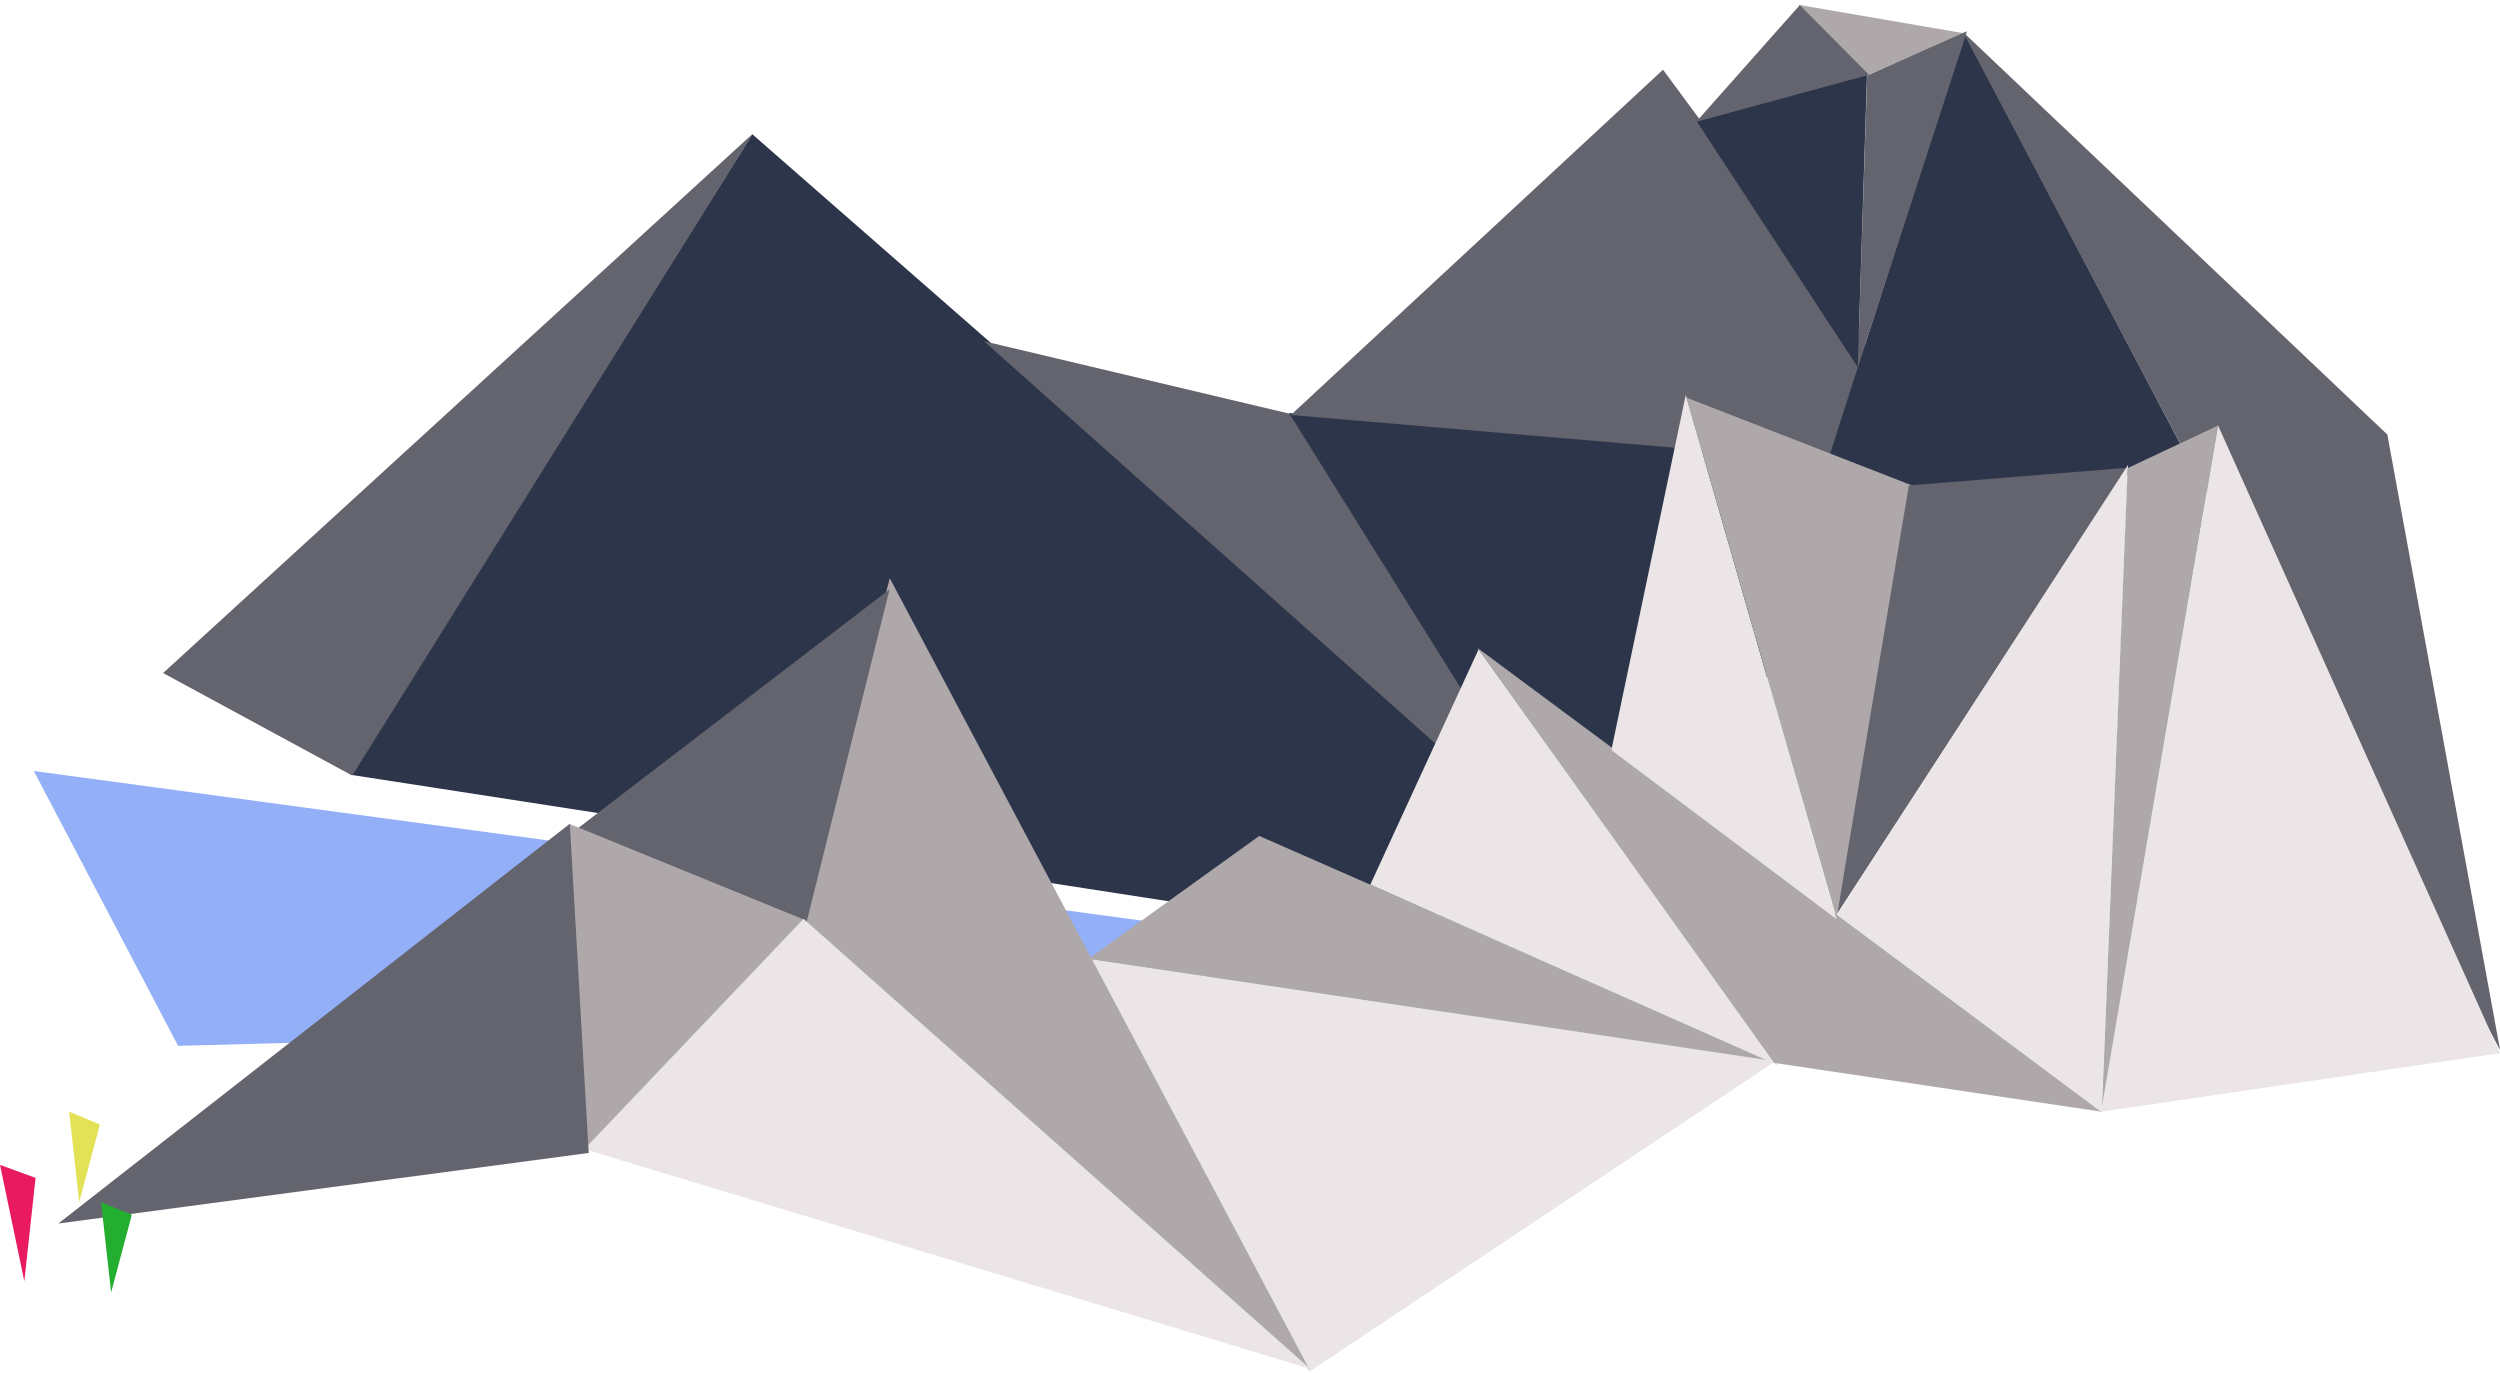
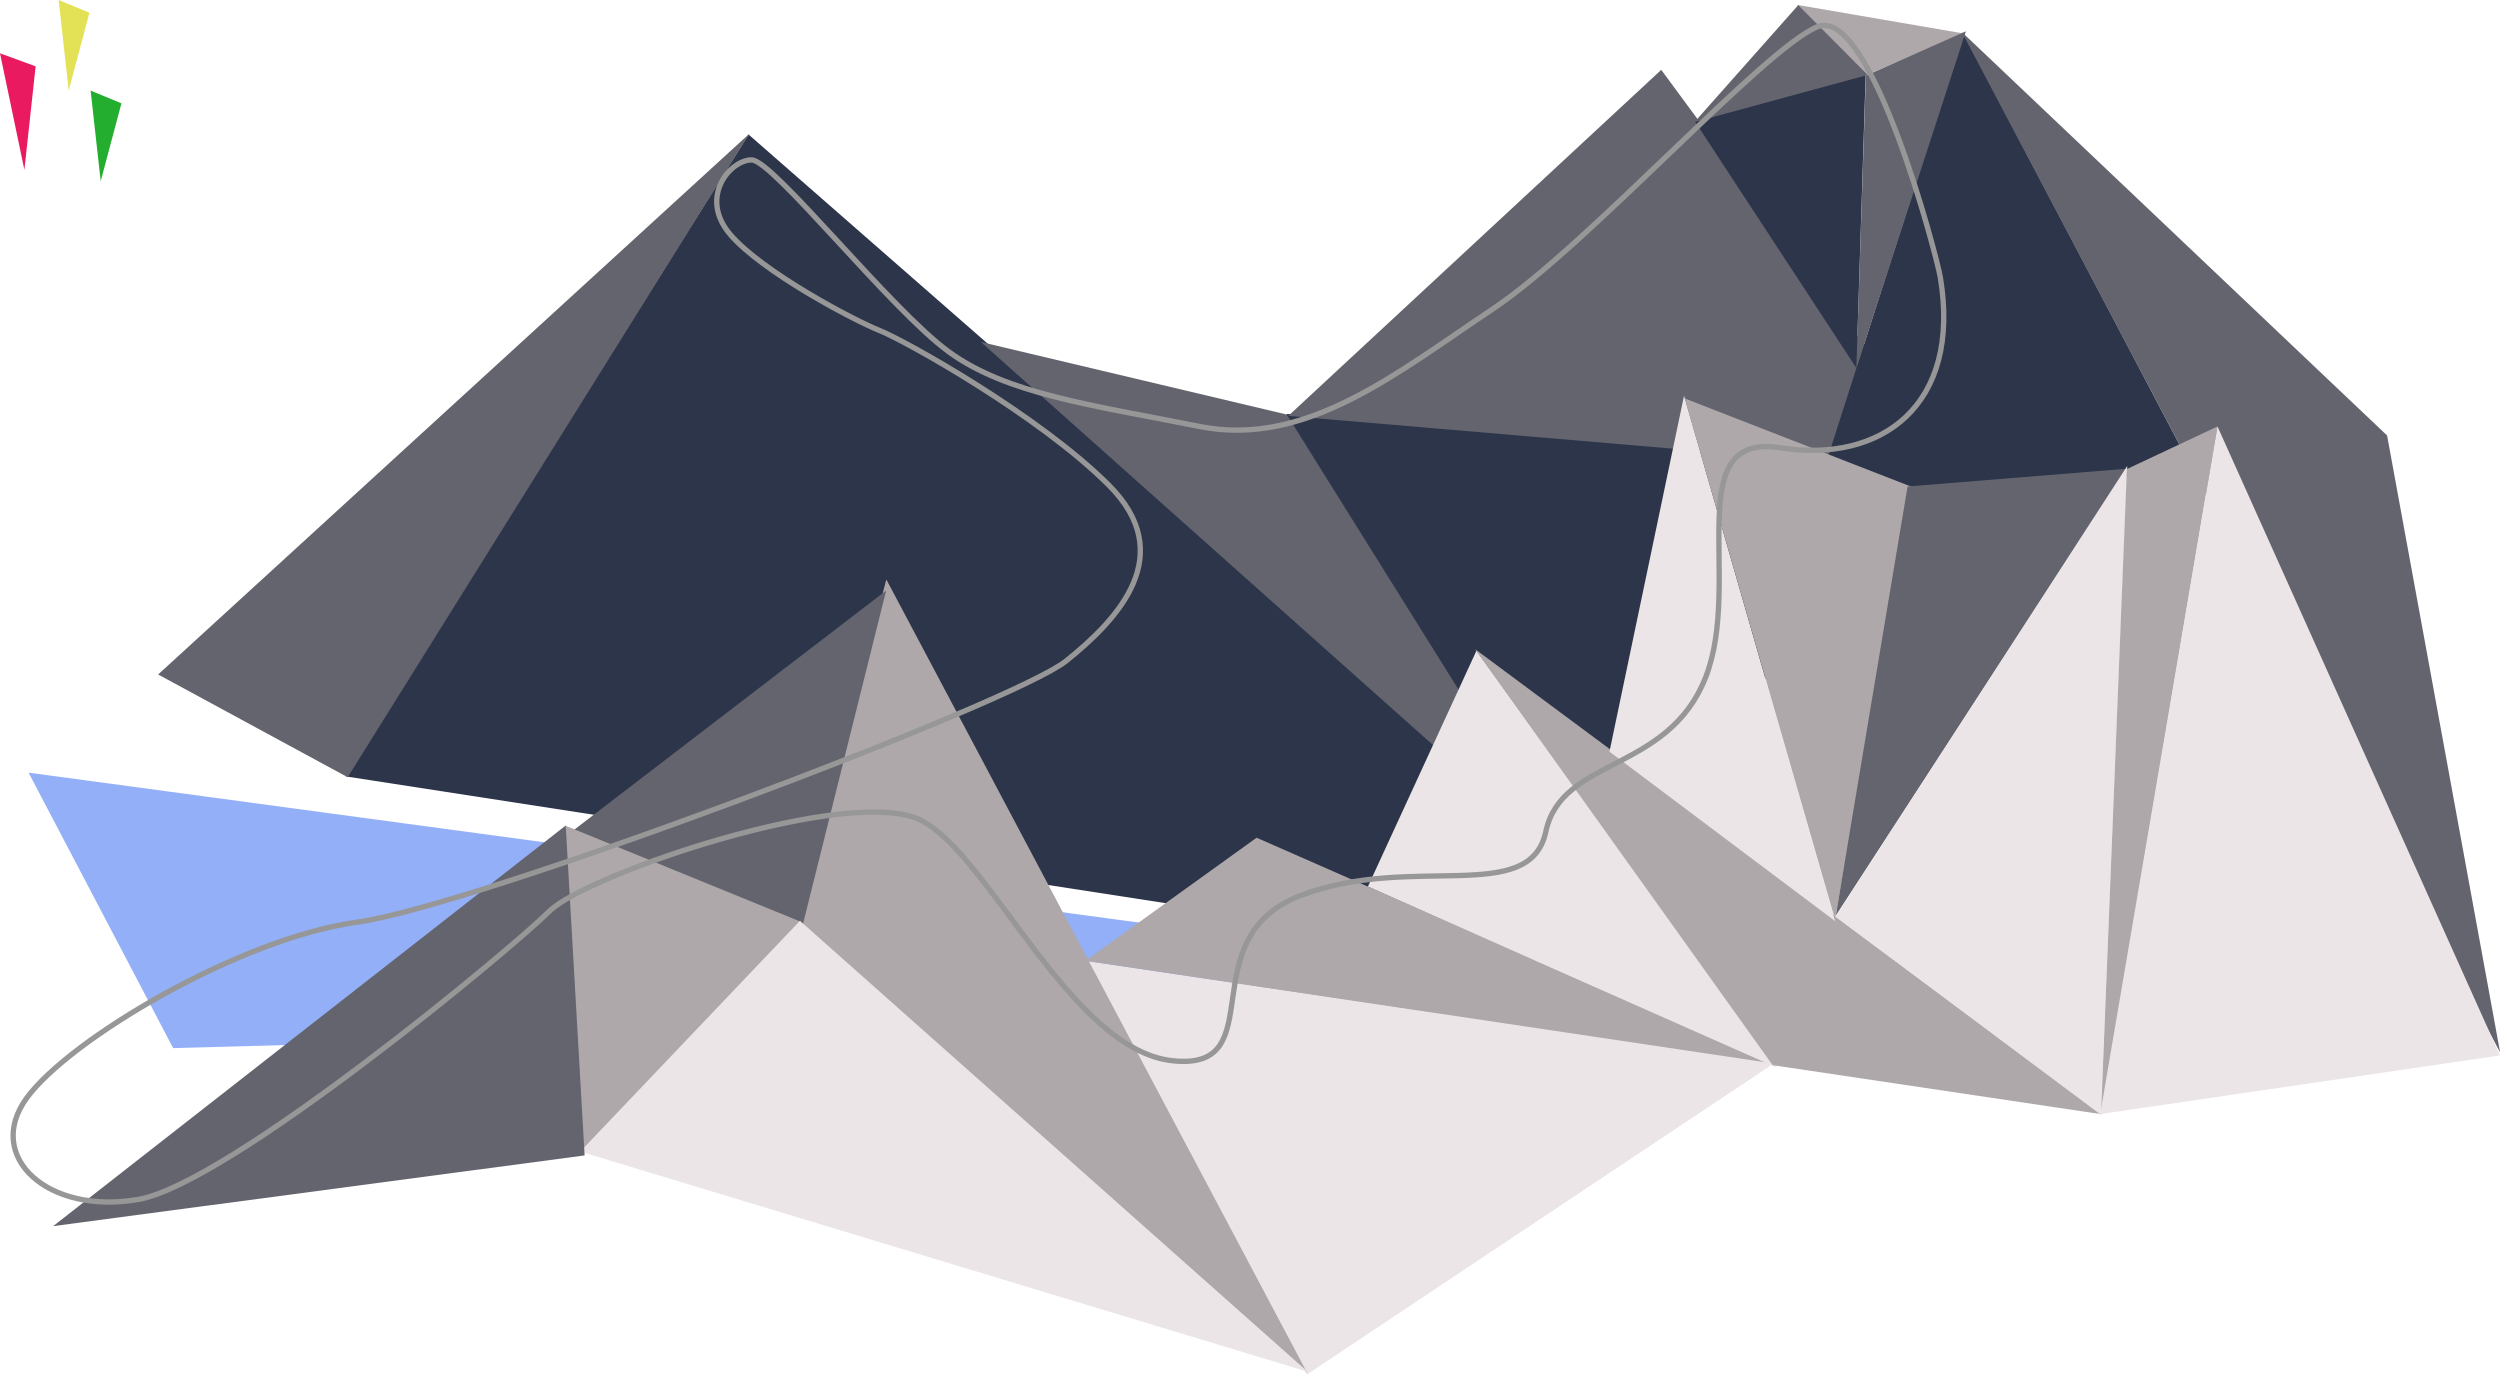
- <svg xmlns="http://www.w3.org/2000/svg" id="blanca-traverse" width="100%" height="100%" viewBox="0 0 470 258" version="1.1">
-   <g stroke="none" stroke-width="1" fill="none" fill-rule="evenodd">
-     <polygon id="shard-1" fill="#2D354A" points="141.438 25.238 324.867 185.699 65.908 145.662" />
-     <polygon id="shard-2" fill="#64646E" points="242.566 77.807 296.037 163.135 185 64.154" />
-     <polygon id="shard-3" fill="#93AFF8" points="6.359 144.949 33.485 196.625 329.332 188.559" />
-     <polygon id="shard-4" fill="#2D354A" points="242.327 77.652 344.053 85.41 313.823 192.137" />
-     <polygon id="shard-5" fill="#64646E" points="242.685 78.02 368.445 88.744 312.648 13.103" />
-     <polygon id="shard-6" fill="#EBE5E7" points="204.913 180.295 333.953 199.386 246.171 257.857" />
-     <polygon id="shard-7" fill="#AEA8AA" points="204.635 180.248 332.929 199.395 236.737 157.156" />
-     <polygon id="shard-8" fill="#EBE5E7" points="257.618 166.312 334.283 200.27 277.982 122.072" />
-     <polygon id="shard-9" fill="#AEA8AA" points="277.724 121.778 333.548 199.828 395.292 209.035" />
-     <polygon id="shard-10" fill="#2D354A" points="369.367 6.343 411.615 86.736 338.252 103.422" />
-     <polygon id="shard-11" fill="#EBE5E7" points="316.925 74.233 345.267 172.802 302.936 141.01" />
-     <polygon id="shard-12" fill="#AEA8AA" points="317.063 74.752 345.243 172.49 359.732 91.366" />
-     <polygon id="shard-13" fill="#64646E" points="358.861 91.264 345.393 171.767 399.919 87.938" />
-     <polygon id="shard-14" fill="#64646E" points="470.029 197.457 448.82 81.699 369.031 6.002" />
-     <polygon id="shard-15" fill="#EBE5E7" points="400.077 87.402 395.111 209.12 345.337 171.943" />
-     <polygon id="shard-16" fill="#AEA8AA" points="369.35 6.278 338.102 0.908 350.713 14.262" />
-     <polygon id="shard-17" fill="#64646E" points="351.034 14.187 369.806 5.87 349.255 69.074" />
-     <polygon id="shard-18" fill="#AEA8AA" points="417 80 400 88 395.137 209.308" />
-     <polygon id="shard-19" fill="#2D354A" points="351 14 349.255 69.042 318.941 22.744" />
-     <polygon id="shard-20" fill="#64646E" points="351.372 14.057 318.895 22.891 338.352 0.962" />
-     <polygon id="shard-21" fill="#AEA8AA" points="246.209 257.516 150.516 172.998 167.275 108.703" />
-     <polygon id="shard-22" fill="#64646E" points="167.24 110.795 151.117 175.445 106.545 157.322" />
-     <polygon id="shard-23" fill="#AEA8AA" points="151.26 172.932 107.036 154.884 110.305 216.551" />
-     <polygon id="shard-24" fill="#EBE5E7" points="151.07 172.742 246.309 257.333 109.853 216.036" />
-     <polygon id="shard-25" fill="#64646E" points="107.128 154.865 110.675 216.755 10.965 230.025" />
-     <polygon id="shard-26" fill="#E91A5F" points="0 219 6.686 221.445 4.574 240.873" />
-     <polygon id="shard-27" fill="#E3E256" points="14.89 226 18.781 211.386 13 209" />
-     <polygon id="shard-28" fill="#23AE2F" points="20.89 243 24.781 228.386 19 226" />
-     <polygon id="shard-29" fill="#64646E" points="141.582 25.082 66.223 145.809 30.664 126.531" />
-     <polygon id="shard-30" fill="#EBE5E7" points="417 80 470 198 395 209" />
+ <svg xmlns="http://www.w3.org/2000/svg" width="100%" height="100%" viewBox="0 0 469 258">
+   <g id="Welcome" stroke="none" stroke-width="1" fill="none" fill-rule="evenodd">
+     <polygon id="shard-30" fill="#2D354A" points="140.438 25.238 323.867 185.699 64.908 145.662" />
+     <polygon id="shard-29" fill="#64646E" points="241.566 77.807 295.037 163.135 184 64.154" />
+     <polygon id="shard-28" fill="#93AFF8" points="5.359 144.949 32.485 196.625 328.332 188.559" />
+     <polygon id="shard-27" fill="#2D354A" points="241.327 77.652 343.053 85.41 312.823 192.137" />
+     <polygon id="shard-26" fill="#64646E" points="241.685 78.02 367.445 88.744 311.648 13.103" />
+     <polygon id="shard-25" fill="#EBE5E7" points="203.913 180.295 332.953 199.386 245.171 257.857" />
+     <polygon id="shard-24" fill="#AEA8AA" points="203.635 180.248 331.929 199.395 235.737 157.156" />
+     <polygon id="shard-23" fill="#EBE5E7" points="256.618 166.312 333.283 200.27 276.982 122.072" />
+     <polygon id="shard-22" fill="#AEA8AA" points="276.724 121.778 332.548 199.828 394.292 209.035" />
+     <polygon id="shard-21" fill="#2D354A" points="368.367 6.343 410.615 86.736 337.252 103.422" />
+     <polygon id="shard-20" fill="#EBE5E7" points="315.925 74.233 344.267 172.802 301.936 141.01" />
+     <polygon id="shard-19" fill="#AEA8AA" points="316.063 74.752 344.243 172.49 358.732 91.366" />
+     <polygon id="shard-18" fill="#64646E" points="357.861 91.264 344.393 171.767 398.919 87.938" />
+     <polygon id="shard-17" fill="#64646E" points="469.029 197.457 447.82 81.699 368.031 6.002" />
+     <polygon id="shard-16" fill="#EBE5E7" points="399.077 87.402 394.111 209.12 344.337 171.943" />
+     <polygon id="shard-15" fill="#AEA8AA" points="368.35 6.278 337.102 0.908 349.713 14.262" />
+     <polygon id="shard-14" fill="#64646E" points="350.034 14.187 368.806 5.87 348.255 69.074" />
+     <polygon id="shard-13" fill="#AEA8AA" points="416 80 399 88 394.137 209.308" />
+     <polygon id="shard-12" fill="#2D354A" points="350 14 348.255 69.042 317.941 22.744" />
+     <polygon id="shard-11" fill="#64646E" points="350.372 14.057 317.895 22.891 337.352 0.962" />
+     <polygon id="shard-10" fill="#AEA8AA" points="245.209 257.516 149.516 172.998 166.275 108.703" />
+     <polygon id="shard-9" fill="#64646E" points="166.24 110.795 150.117 175.445 105.545 157.322" />
+     <polygon id="shard-8" fill="#AEA8AA" points="150.26 172.932 106.036 154.884 109.305 216.551" />
+     <polygon id="shard-7" fill="#EBE5E7" points="150.07 172.742 245.309 257.333 108.853 216.036" />
+     <polygon id="shard-6" fill="#64646E" points="106.128 154.865 109.675 216.755 9.965 230.025" />
+     <g id="animatables">
+       <polygon id="shard-5" fill="#E91A5F" points="0 10 6.686 12.445 4.574 31.873" />
+       <polygon id="shard-4" fill="#E3E256" points="12.89 17 16.781 2.386 11 0" />
+       <polygon id="shard-3" fill="#23AE2F" points="18.89 34 22.781 19.386 17 17" />
+     </g>
+     <polygon id="shard-2" fill="#64646E" points="140.582 25.082 65.223 145.809 29.664 126.531" />
+     <polygon id="shard-1" fill="#EBE5E7" points="416 80 469 198 394 209" />
+     <path d="M26,225 C43,222 96,178 103,171 C110,164 160,147 173,154 C186,161 201,197 220,199 C239,201 223,176 244,168 C265,160 287,170 290,156 C293,142 313,145 320,127 C327,109 315,81 334,84 C353,87 368,76 364,52 C363.347,48.082 351,1 341,5 C331,9 298,46 280,58 C262,70 245,84 225,80 C205,76 189,74 178,66 C167,58 145,30 141,30 C137,30 131,37 137,44 C143,51 160,60 165,62 C170,64 195,78 208,91 C221,104 210,116 200,124 C190,132 89,170 67,173 C45,176 13,195 5,206 C-3,217 9,228 26,225 Z" id="motion-path" stroke="#979797" />
  </g>
</svg>
